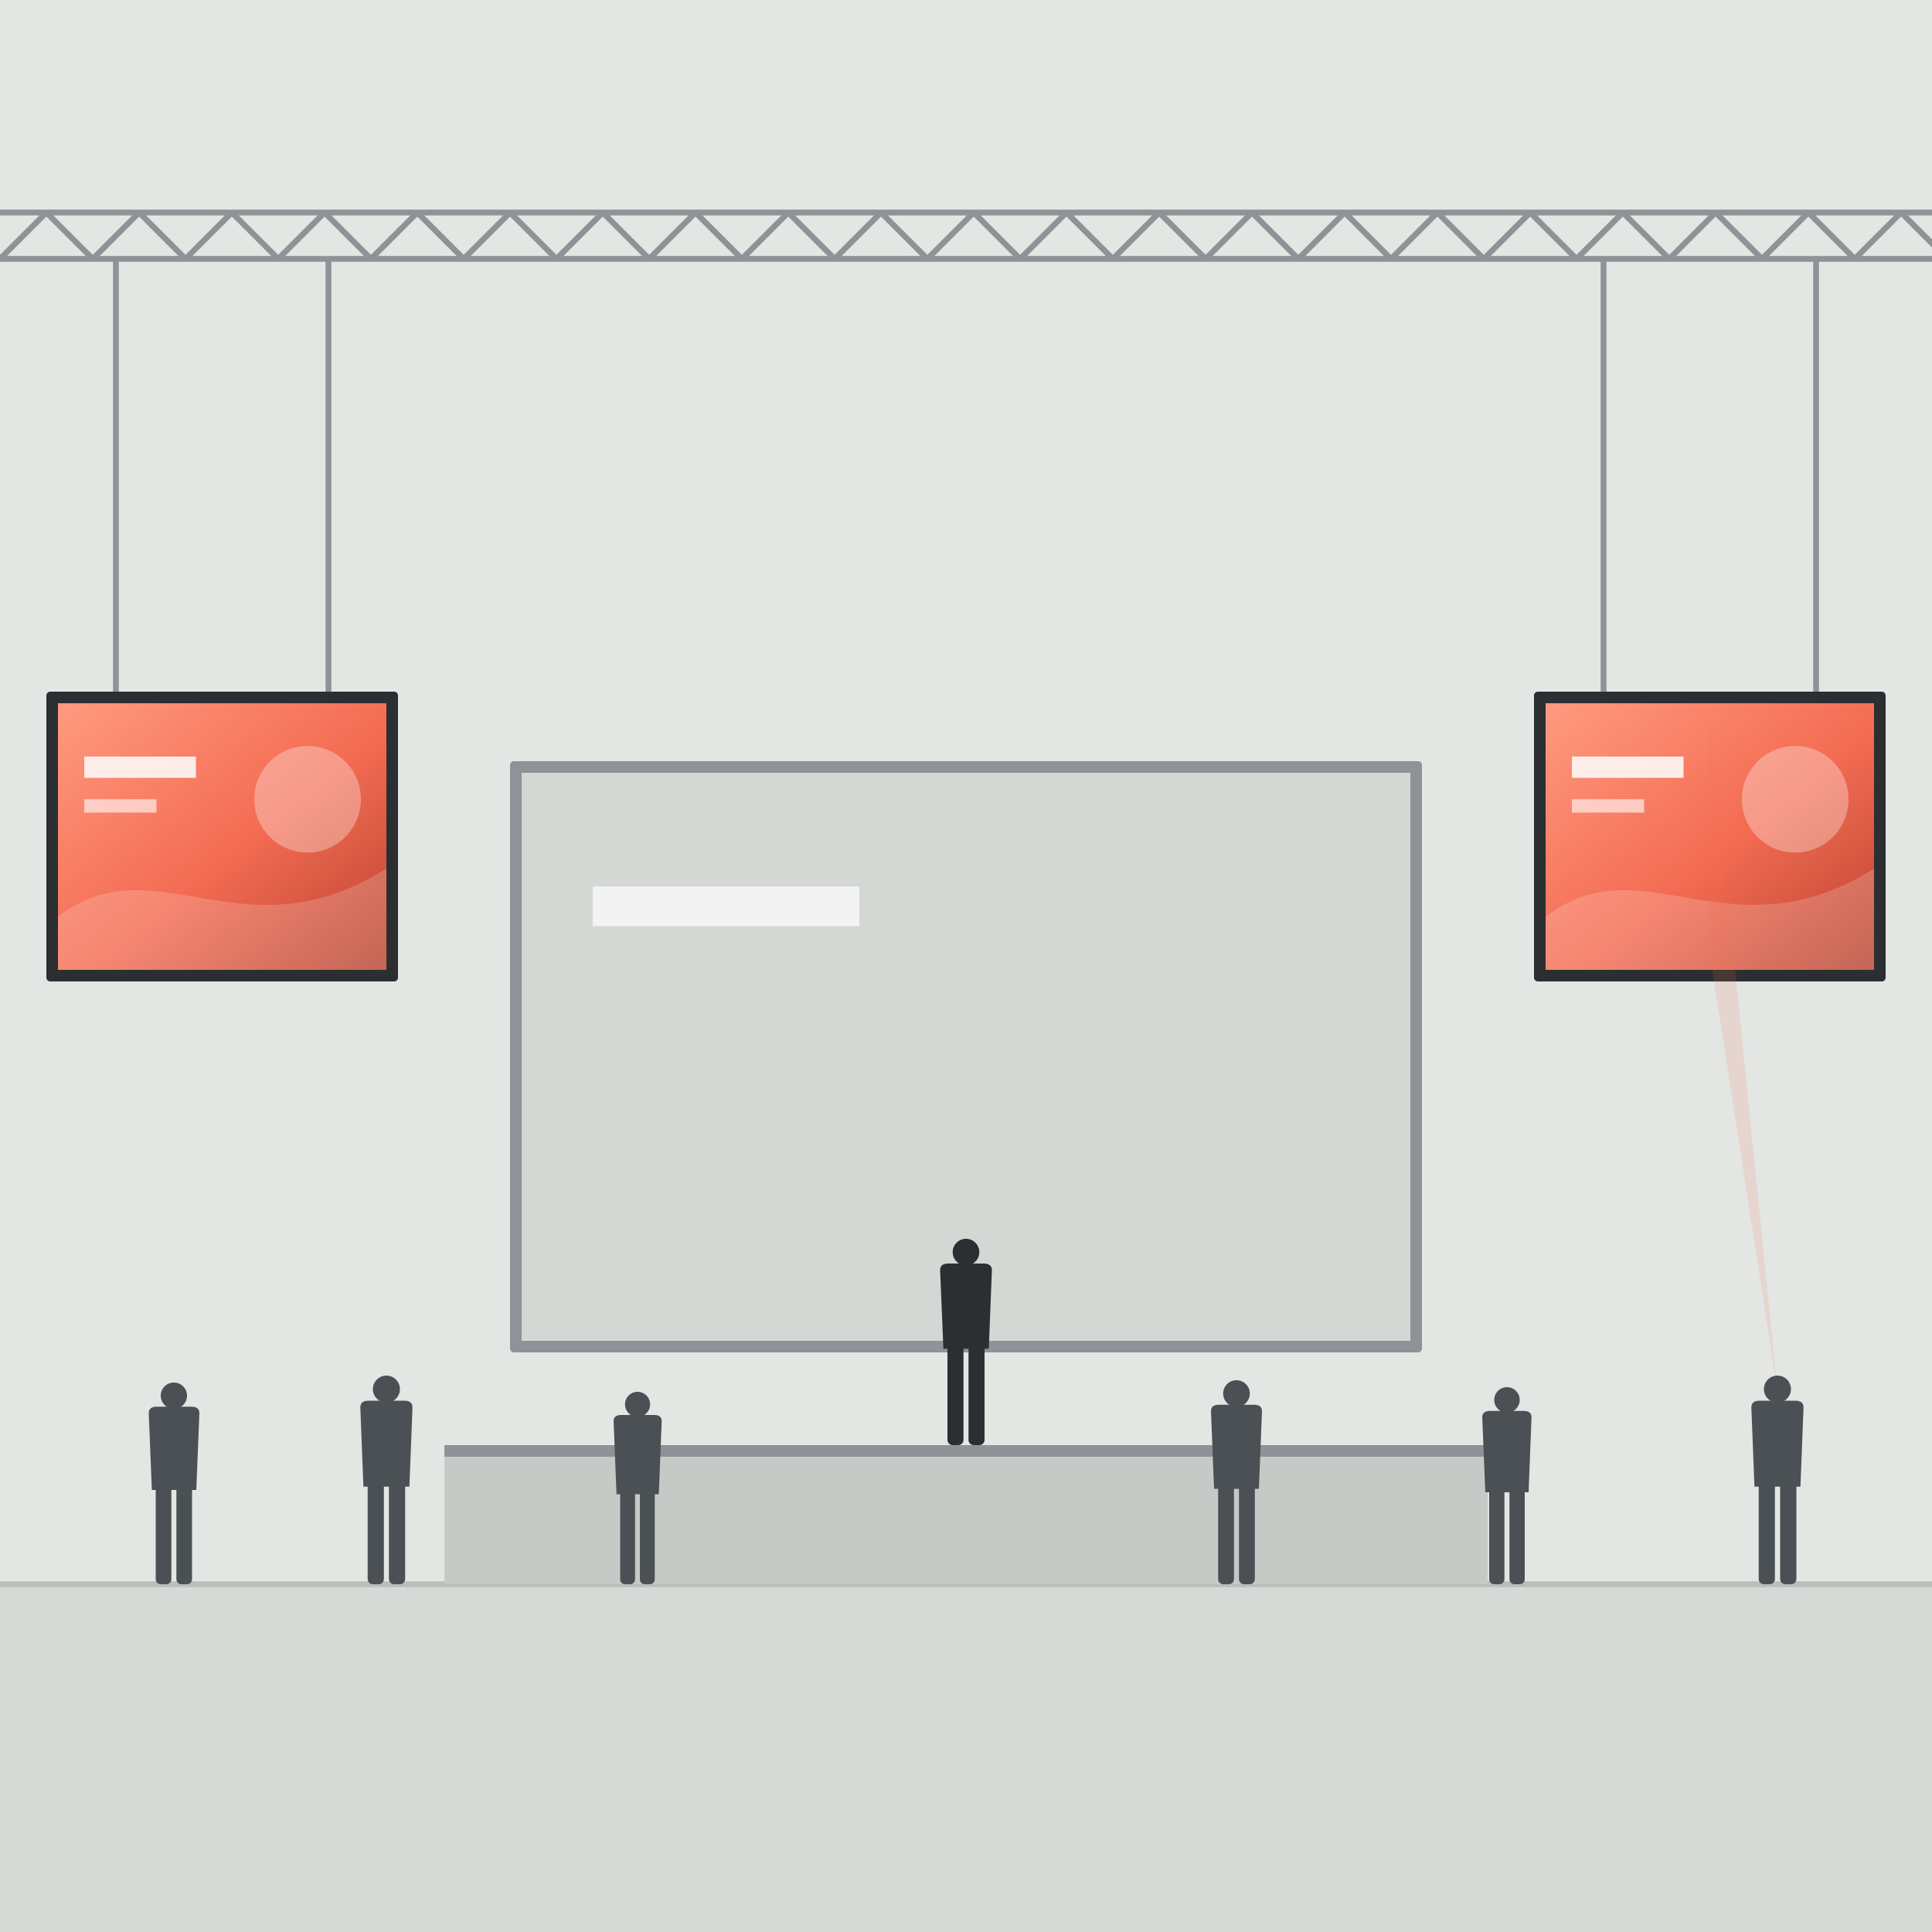
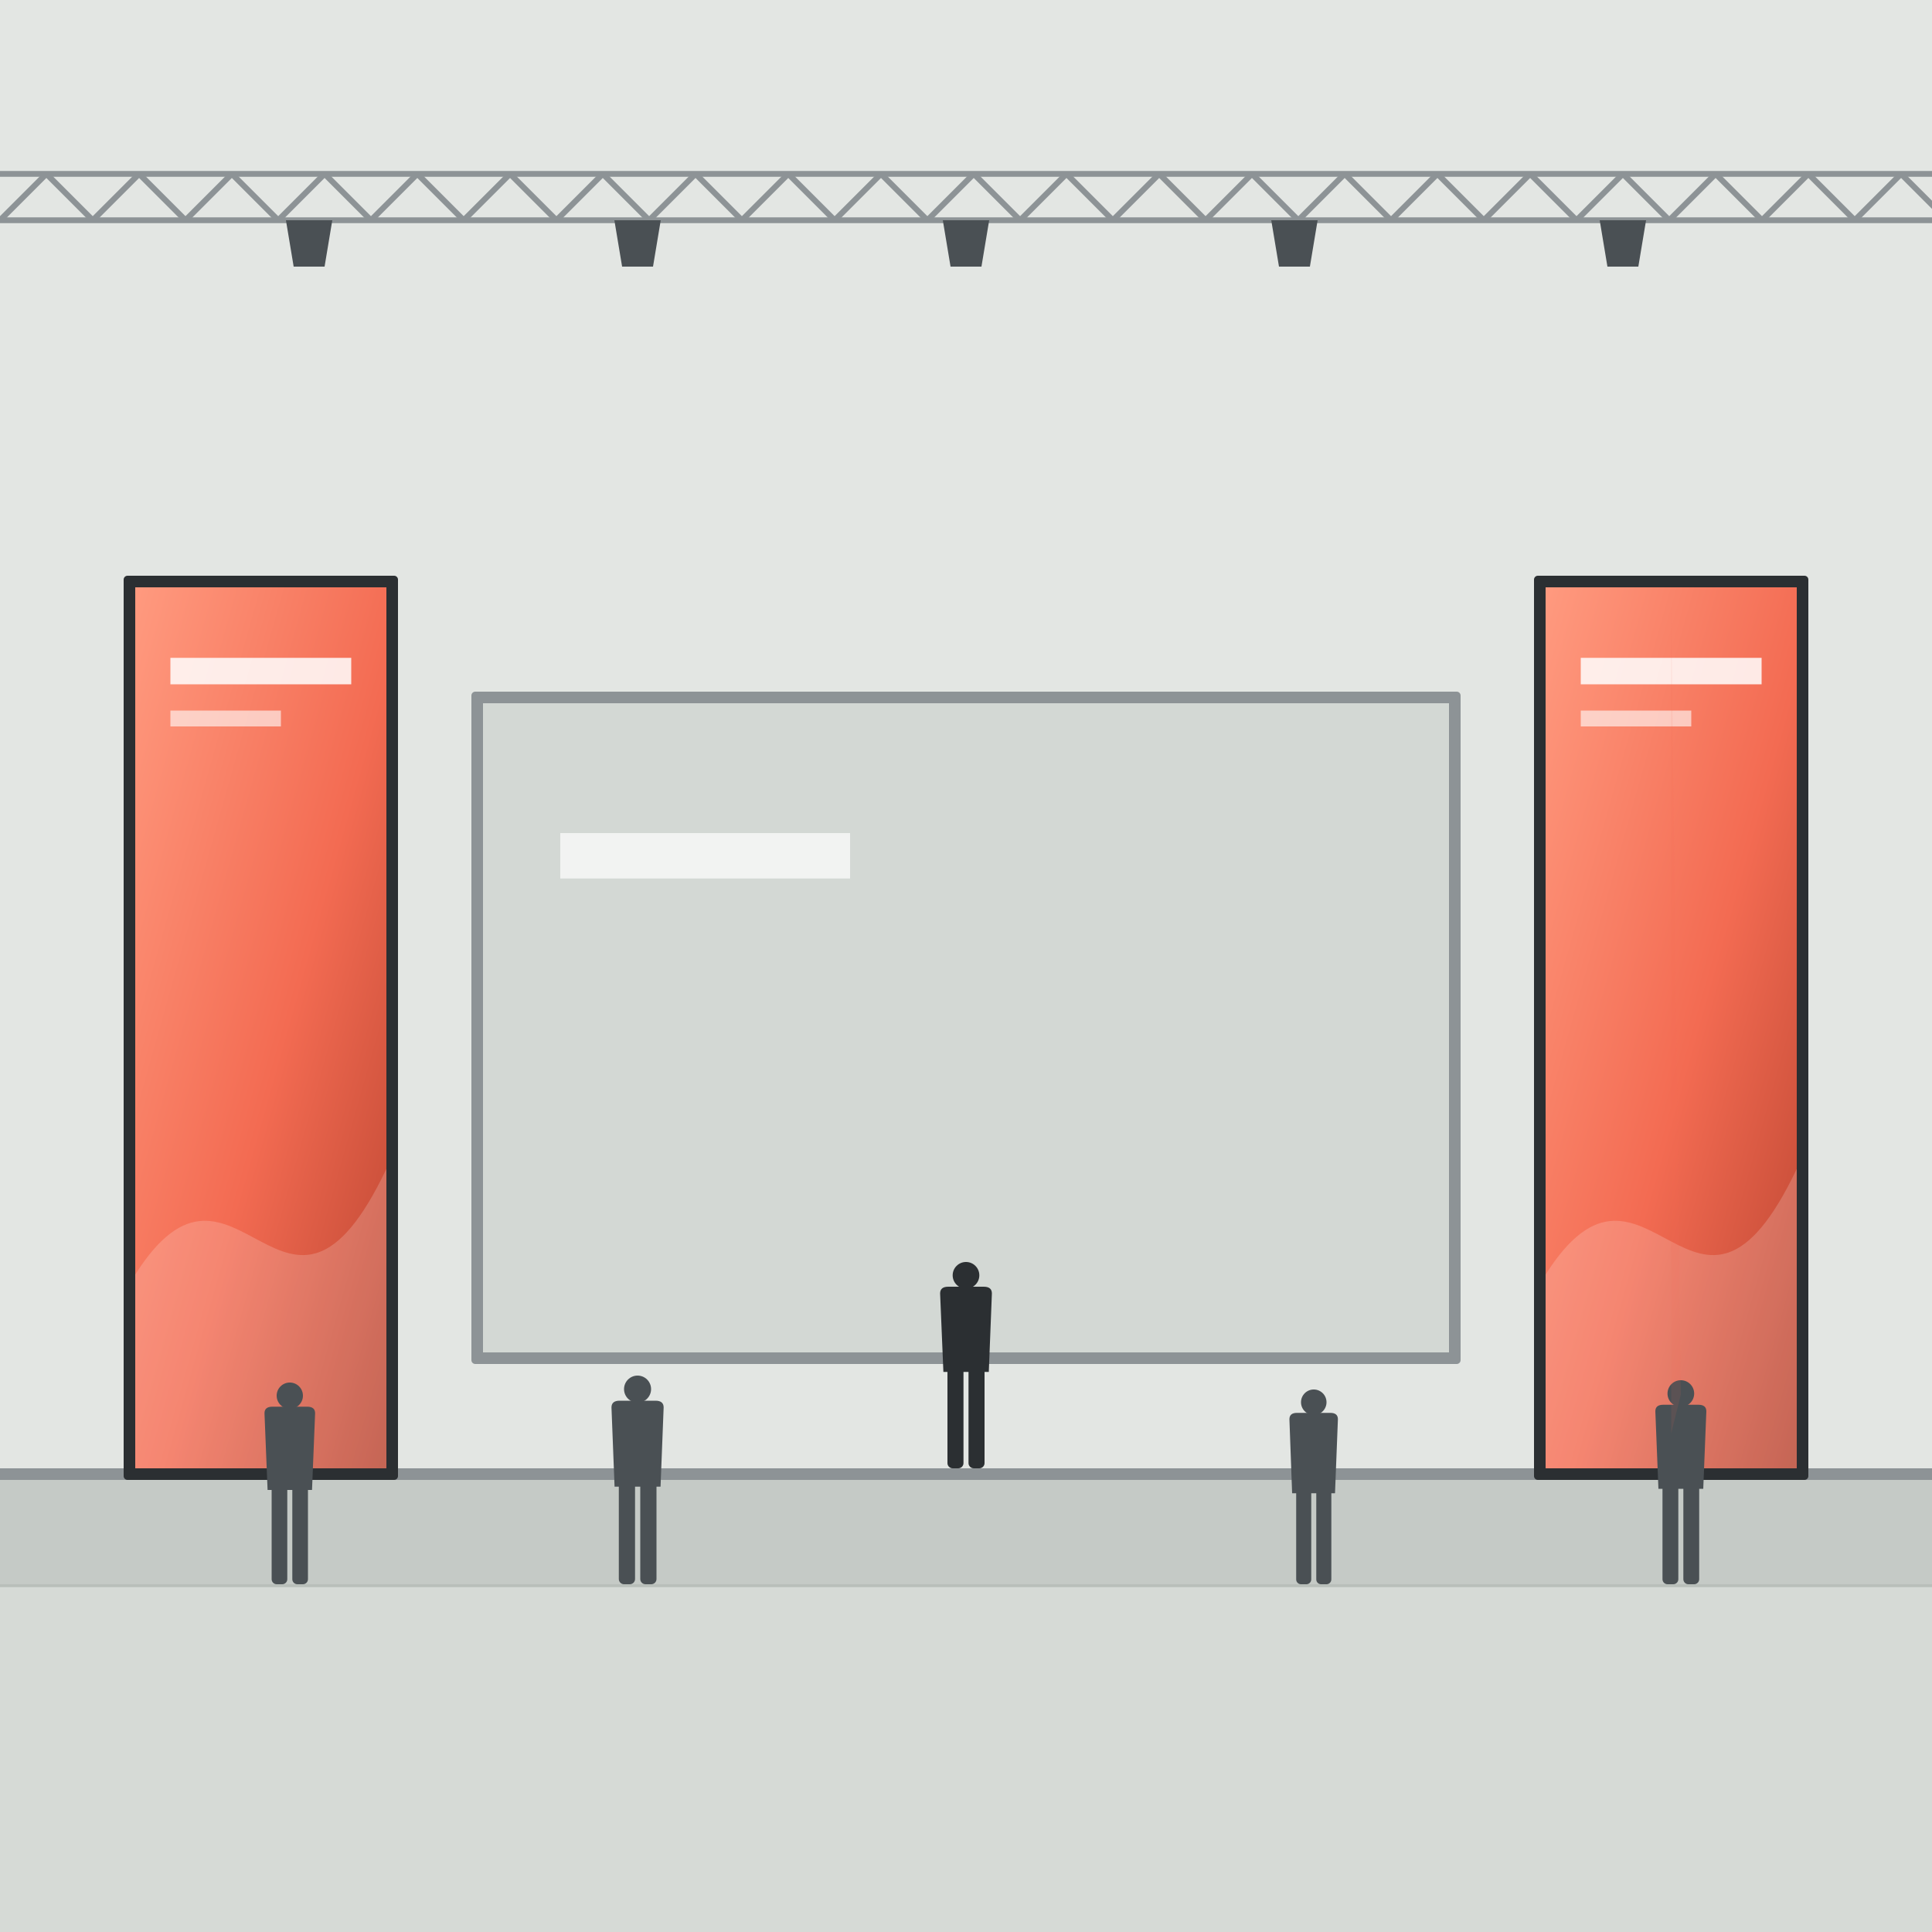
<svg xmlns="http://www.w3.org/2000/svg" viewBox="0 0 1000 1000" width="1000" height="1000">
  <defs>
    <linearGradient id="scr" x1="0" y1="0" x2="1" y2="1">
      <stop offset="0" stop-color="#ff9a7f" />
      <stop offset=".55" stop-color="#f36b52" />
      <stop offset="1" stop-color="#b8432f" />
    </linearGradient>
  </defs>
  <rect width="1000" height="1000" fill="#e3e6e3" />
  <rect y="820" width="1000" height="180" fill="#d6dad6" />
  <line x1="0" y1="820" x2="1000" y2="820" stroke="#b9bfba" stroke-width="3" />
  <g stroke="#8d9396" stroke-width="3" fill="none">
-     <line x1="0" y1="110.0" x2="1000" y2="110.0" />
-     <line x1="0" y1="134.0" x2="1000" y2="134.0" />
-     <path d="M0.0 134.0 L24.0 110.0 M24.0 110.0 L48.0 134.0 M48.0 134.0 L72.0 110.0 M72.0 110.0 L96.0 134.0 M96.0 134.0 L120.0 110.0 M120.0 110.0 L144.0 134.0 M144.0 134.0 L168.0 110.0 M168.0 110.0 L192.0 134.0 M192.0 134.0 L216.0 110.0 M216.0 110.0 L240.0 134.0 M240.0 134.0 L264.0 110.0 M264.0 110.0 L288.0 134.0 M288.0 134.0 L312.0 110.0 M312.0 110.0 L336.0 134.0 M336.0 134.0 L360.0 110.0 M360.0 110.0 L384.0 134.0 M384.0 134.0 L408.0 110.0 M408.0 110.0 L432.0 134.0 M432.0 134.0 L456.0 110.0 M456.0 110.0 L480.0 134.0 M480.0 134.0 L504.0 110.0 M504.0 110.0 L528.0 134.0 M528.0 134.0 L552.0 110.0 M552.0 110.0 L576.0 134.0 M576.0 134.0 L600.0 110.0 M600.0 110.0 L624.0 134.0 M624.0 134.0 L648.0 110.0 M648.0 110.0 L672.0 134.0 M672.0 134.0 L696.0 110.0 M696.0 110.0 L720.0 134.0 M720.0 134.0 L744.0 110.0 M744.0 110.0 L768.0 134.0 M768.0 134.0 L792.0 110.0 M792.0 110.0 L816.0 134.0 M816.0 134.0 L840.0 110.0 M840.0 110.0 L864.0 134.0 M864.0 134.0 L888.0 110.0 M888.0 110.0 L912.0 134.0 M912.0 134.0 L936.0 110.0 M936.0 110.0 L960.0 134.0 M960.0 134.0 L984.0 110.0 M984.0 110.0 L1008.0 134.0 " />
+     <line x1="0" y1="90.0" x2="1000" y2="90.0" />
+     <line x1="0" y1="114.0" x2="1000" y2="114.0" />
+     <path d="M0.0 114.0 L24.0 90.0 M24.0 90.0 L48.0 114.0 M48.0 114.0 L72.0 90.0 M72.0 90.0 L96.0 114.0 M96.0 114.0 L120.0 90.0 M120.0 90.0 L144.0 114.0 M144.0 114.0 L168.0 90.0 M168.0 90.0 L192.0 114.0 M192.0 114.0 L216.0 90.0 M216.0 90.0 L240.0 114.0 M240.0 114.0 L264.0 90.0 M264.0 90.0 L288.0 114.0 M288.0 114.0 L312.0 90.0 M312.0 90.0 L336.0 114.0 M336.0 114.0 L360.0 90.0 M360.0 90.0 L384.0 114.0 M384.0 114.0 L408.0 90.0 M408.0 90.0 L432.0 114.0 M432.0 114.0 L456.0 90.0 M456.0 90.0 L480.0 114.0 M480.0 114.0 L504.0 90.0 M504.0 90.0 L528.0 114.0 M528.0 114.0 L552.0 90.0 M552.0 90.0 L576.0 114.0 M576.0 114.0 L600.0 90.0 M600.0 90.0 L624.0 114.0 M624.0 114.0 L648.0 90.0 M648.0 90.0 L672.0 114.0 M672.0 114.0 L696.0 90.0 M696.0 90.0 L720.0 114.0 M720.0 114.0 L744.0 90.0 M744.0 90.0 L768.0 114.0 M768.0 114.0 L792.0 90.0 M792.0 90.0 L816.0 114.0 M816.0 114.0 L840.0 90.0 M840.0 90.0 L864.0 114.0 M864.0 114.0 L888.0 90.0 M888.0 90.0 L912.0 114.0 M912.0 114.0 L936.0 90.0 M936.0 90.0 L960.0 114.0 M960.0 114.0 L984.0 90.0 M984.0 90.0 L1008.0 114.0 " />
  </g>
-   <rect x="230.0" y="748.0" width="540.0" height="72.0" fill="#c5cac6" />
-   <rect x="230.0" y="748.0" width="540.0" height="6" fill="#8d9396" />
-   <rect x="264.0" y="394.0" width="472.0" height="306.0" rx="2" fill="#8d9396" />
-   <rect x="270.0" y="400.0" width="460.0" height="294.0" fill="#d3d8d4" />
-   <rect x="306.8" y="458.8" width="138.0" height="20.6" fill="#fff" fill-opacity=".7" />
+   <path d="M148.0 114.0 h24 l-4 24 h-16z" fill="#4a5054" />
+   <path d="M318.0 114.0 h24 l-4 24 h-16z" fill="#4a5054" />
+   <path d="M488.0 114.0 h24 l-4 24 h-16z" fill="#4a5054" />
+   <path d="M658.0 114.0 h24 l-4 24 h-16z" fill="#4a5054" />
+   <path d="M828.0 114.0 h24 l-4 24 h-16z" fill="#4a5054" />
+   <rect x="0.0" y="760.0" width="1000.0" height="60.0" fill="#c5cac6" />
+   <rect x="0.0" y="760.0" width="1000.0" height="6" fill="#8d9396" />
+   <rect x="244.0" y="358.0" width="512.0" height="348.0" rx="2" fill="#8d9396" />
+   <rect x="250.0" y="364.0" width="500.0" height="336.0" fill="#d3d8d4" />
+   <rect x="290.0" y="431.2" width="150.0" height="23.5" fill="#fff" fill-opacity=".7" />
+   <rect x="64.0" y="298.0" width="142.0" height="468.0" rx="2" fill="#2b2f32" />
+   <rect x="70.0" y="304.0" width="130.0" height="456.0" fill="url(#scr)" />
+   <rect x="88.2" y="340.5" width="93.6" height="13.7" fill="#fff" fill-opacity="0.85" />
+   <rect x="88.2" y="367.8" width="57.2" height="8.2" fill="#fff" fill-opacity="0.6" />
+   <path d="M70.0 659.7 C122.0 577.6 148.0 714.4 200.0 605.0 V760.0 H70.0z" fill="#fff" fill-opacity="0.18" />
+   <rect x="794.0" y="298.0" width="142.0" height="468.0" rx="2" fill="#2b2f32" />
+   <rect x="800.0" y="304.0" width="130.0" height="456.0" fill="url(#scr)" />
+   <rect x="818.2" y="340.5" width="93.6" height="13.7" fill="#fff" fill-opacity="0.85" />
+   <rect x="818.2" y="367.8" width="57.2" height="8.2" fill="#fff" fill-opacity="0.6" />
+   <path d="M800.0 659.7 C852.0 577.6 878.0 714.4 930.0 605.0 V760.0 H800.0z" fill="#fff" fill-opacity="0.18" />
  <g fill="#2b2f32">
-     <circle cx="500.0" cy="648.1" r="6.9" />
-     <path d="M486.6 657.5 q0 -3.5 4.2 -3.5 h18.4 q4.2 0 4.2 3.5 l-1.6 40.6 h-23.5z" />
-     <rect x="490.4" y="694.9" width="8.3" height="53.1" rx="2.7" />
-     <rect x="501.3" y="694.9" width="8.3" height="53.1" rx="2.7" />
-   </g>
-   <rect x="58.5" y="134" width="3" height="230.0" fill="#8d9396" />
-   <rect x="168.5" y="134" width="3" height="230.0" fill="#8d9396" />
-   <rect x="24.0" y="358.0" width="182.0" height="150.0" rx="2" fill="#2b2f32" />
-   <rect x="30.0" y="364.0" width="170.0" height="138.0" fill="url(#scr)" />
-   <circle cx="159.2" cy="413.7" r="27.6" fill="#fff" fill-opacity=".32" />
-   <path d="M30.0 474.4 C81.0 435.8 125.2 496.5 200.0 449.6 V502.0 H30.0z" fill="#fff" fill-opacity=".18" />
-   <rect x="43.6" y="391.6" width="57.8" height="11.0" fill="#fff" fill-opacity=".85" />
-   <rect x="43.6" y="413.7" width="37.4" height="6.9" fill="#fff" fill-opacity=".6" />
-   <rect x="828.5" y="134" width="3" height="230.0" fill="#8d9396" />
-   <rect x="938.5" y="134" width="3" height="230.0" fill="#8d9396" />
-   <rect x="794.0" y="358.0" width="182.0" height="150.0" rx="2" fill="#2b2f32" />
-   <rect x="800.0" y="364.0" width="170.0" height="138.0" fill="url(#scr)" />
-   <circle cx="929.2" cy="413.7" r="27.6" fill="#fff" fill-opacity=".32" />
-   <path d="M800.0 474.4 C851.0 435.8 895.2 496.5 970.0 449.6 V502.0 H800.0z" fill="#fff" fill-opacity=".18" />
-   <rect x="813.6" y="391.6" width="57.8" height="11.0" fill="#fff" fill-opacity=".85" />
-   <rect x="813.6" y="413.7" width="37.4" height="6.9" fill="#fff" fill-opacity=".6" />
-   <g fill="#4a5054">
-     <circle cx="90.0" cy="722.4" r="6.8" />
-     <path d="M77.0 731.5 q0 -3.4 4.1 -3.4 h18.0 q4.1 0 4.1 3.4 l-1.6 39.7 h-23.0z" />
-     <rect x="80.6" y="768.1" width="8.1" height="51.9" rx="2.6" />
-     <rect x="91.3" y="768.1" width="8.1" height="51.9" rx="2.6" />
+     <circle cx="500.0" cy="660.1" r="6.9" />
+     <path d="M486.6 669.5 q0 -3.5 4.2 -3.5 h18.4 q4.2 0 4.2 3.5 l-1.6 40.6 h-23.5z" />
+     <rect x="490.4" y="706.9" width="8.3" height="53.1" rx="2.7" />
+     <rect x="501.3" y="706.9" width="8.3" height="53.1" rx="2.7" />
  </g>
  <g fill="#4a5054">
-     <circle cx="200.0" cy="719.0" r="7.0" />
-     <path d="M186.5 728.5 q0 -3.5 4.2 -3.5 h18.6 q4.2 0 4.2 3.5 l-1.6 41.0 h-23.8z" />
-     <rect x="190.3" y="766.3" width="8.4" height="53.7" rx="2.7" />
-     <rect x="201.3" y="766.3" width="8.4" height="53.7" rx="2.7" />
+     <circle cx="150.0" cy="722.4" r="6.8" />
+     <path d="M136.9 731.5 q0 -3.4 4.1 -3.4 h18.0 q4.1 0 4.1 3.4 l-1.6 39.7 h-23.0z" />
+     <rect x="140.6" y="768.1" width="8.1" height="51.9" rx="2.6" />
+     <rect x="151.3" y="768.1" width="8.1" height="51.9" rx="2.6" />
  </g>
  <g fill="#4a5054">
-     <circle cx="330.0" cy="726.9" r="6.5" />
-     <path d="M317.6 735.6 q0 -3.2 3.9 -3.2 h17.1 q3.9 0 3.9 3.2 l-1.5 37.8 h-21.9z" />
-     <rect x="321.0" y="770.5" width="7.7" height="49.5" rx="2.5" />
-     <rect x="331.2" y="770.5" width="7.7" height="49.5" rx="2.5" />
+     <circle cx="330.0" cy="719.0" r="7.0" />
+     <path d="M316.5 728.5 q0 -3.5 4.2 -3.5 h18.6 q4.2 0 4.2 3.5 l-1.6 41.0 h-23.8z" />
+     <rect x="320.3" y="766.3" width="8.4" height="53.7" rx="2.7" />
+     <rect x="331.4" y="766.3" width="8.4" height="53.7" rx="2.7" />
  </g>
  <g fill="#4a5054">
-     <circle cx="640.0" cy="721.3" r="6.9" />
-     <path d="M626.8 730.5 q0 -3.4 4.1 -3.4 h18.2 q4.1 0 4.1 3.4 l-1.6 40.1 h-23.2z" />
-     <rect x="630.5" y="767.5" width="8.2" height="52.5" rx="2.6" />
-     <rect x="641.3" y="767.5" width="8.2" height="52.5" rx="2.6" />
+     <circle cx="680.0" cy="725.8" r="6.6" />
+     <path d="M667.4 734.6 q0 -3.3 3.9 -3.3 h17.3 q3.9 0 3.9 3.3 l-1.5 38.3 h-22.2z" />
+     <rect x="670.9" y="769.9" width="7.8" height="50.1" rx="2.5" />
+     <rect x="681.3" y="769.9" width="7.8" height="50.1" rx="2.5" />
  </g>
  <g fill="#4a5054">
-     <circle cx="780.0" cy="724.6" r="6.6" />
-     <path d="M767.2 733.6 q0 -3.3 4.0 -3.3 h17.5 q4.0 0 4.0 3.3 l-1.5 38.8 h-22.4z" />
-     <rect x="770.8" y="769.3" width="7.9" height="50.7" rx="2.6" />
-     <rect x="781.3" y="769.3" width="7.9" height="50.7" rx="2.6" />
+     <circle cx="870.0" cy="721.3" r="6.9" />
+     <path d="M856.8 730.5 q0 -3.4 4.1 -3.4 h18.2 q4.1 0 4.1 3.4 l-1.6 40.1 h-23.2z" />
+     <rect x="860.5" y="767.5" width="8.2" height="52.5" rx="2.6" />
+     <rect x="871.3" y="767.5" width="8.2" height="52.5" rx="2.6" />
  </g>
-   <g fill="#4a5054">
-     <circle cx="920.0" cy="719.0" r="7.0" />
-     <path d="M906.5 728.5 q0 -3.5 4.2 -3.5 h18.6 q4.2 0 4.2 3.5 l-1.6 41.0 h-23.8z" />
-     <rect x="910.3" y="766.3" width="8.4" height="53.7" rx="2.7" />
-     <rect x="921.4" y="766.3" width="8.4" height="53.7" rx="2.7" />
-   </g>
-   <path d="M920.0 719.6 L885.0 494.0 L885.0 372.0z" fill="#f36b52" fill-opacity="0.14" />
+   <path d="M870.0 721.8 L865.0 742.0 L865.0 314.0z" fill="#f36b52" fill-opacity="0.1" />
</svg>
